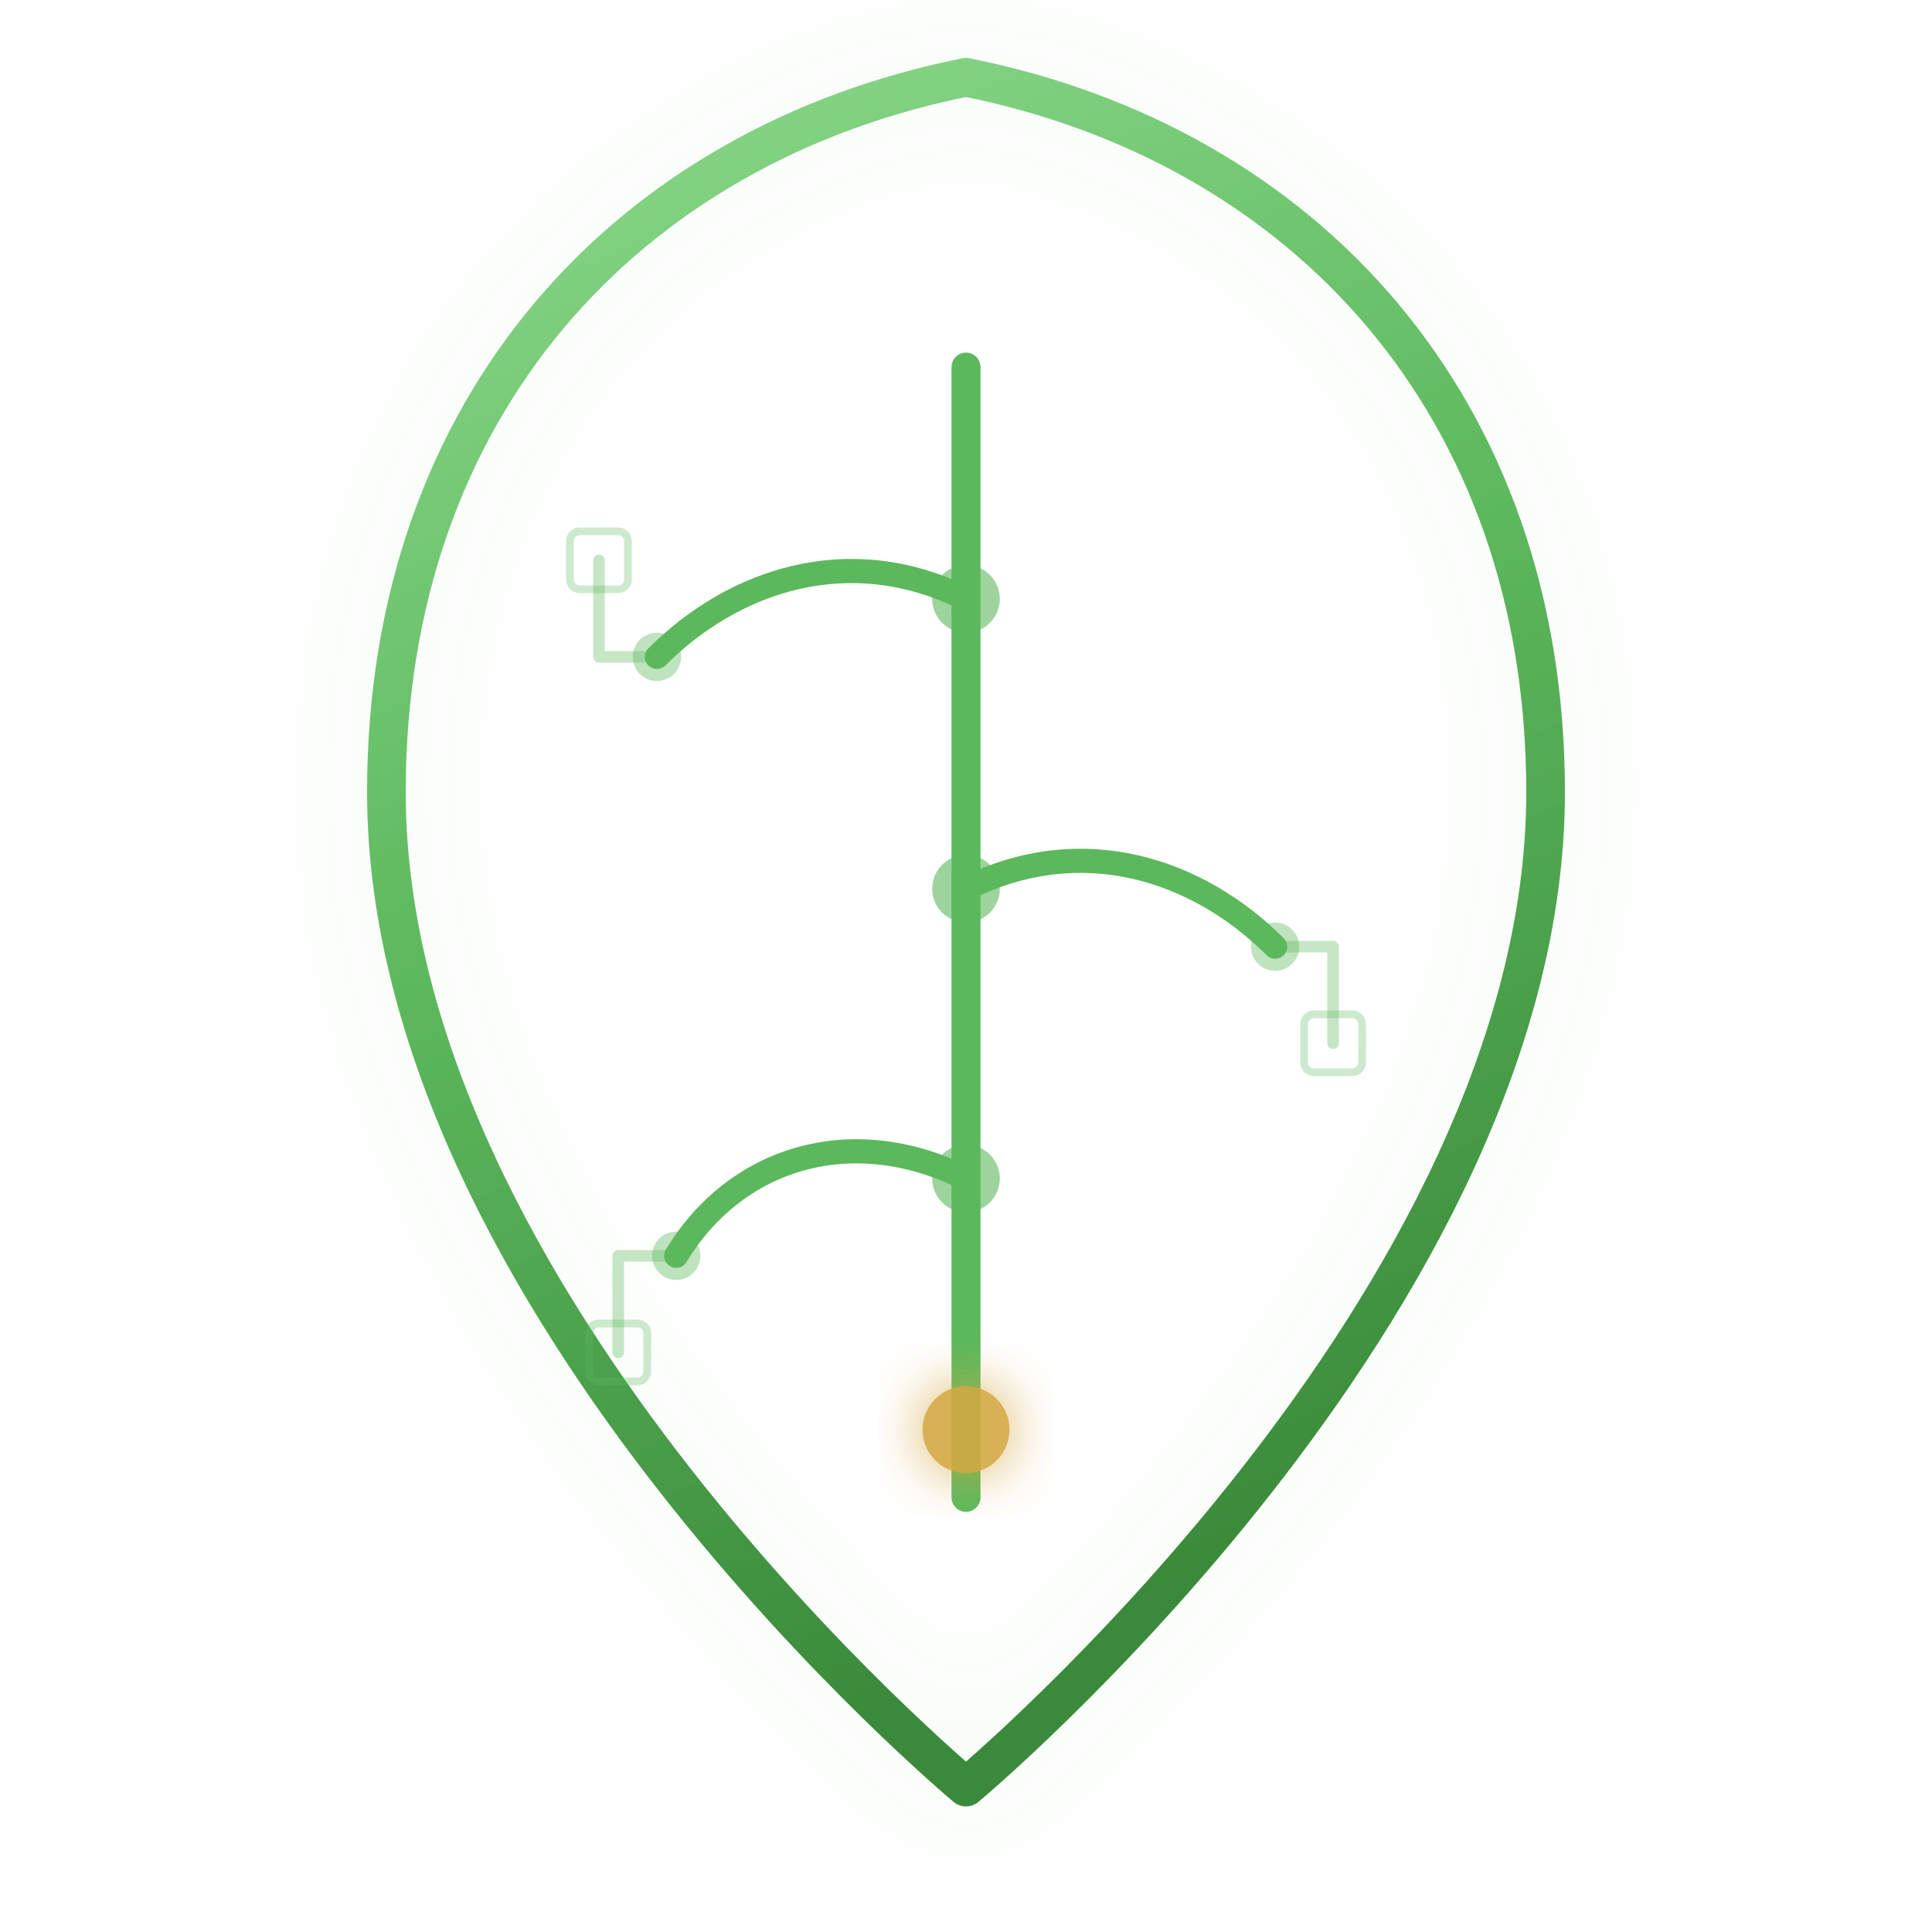
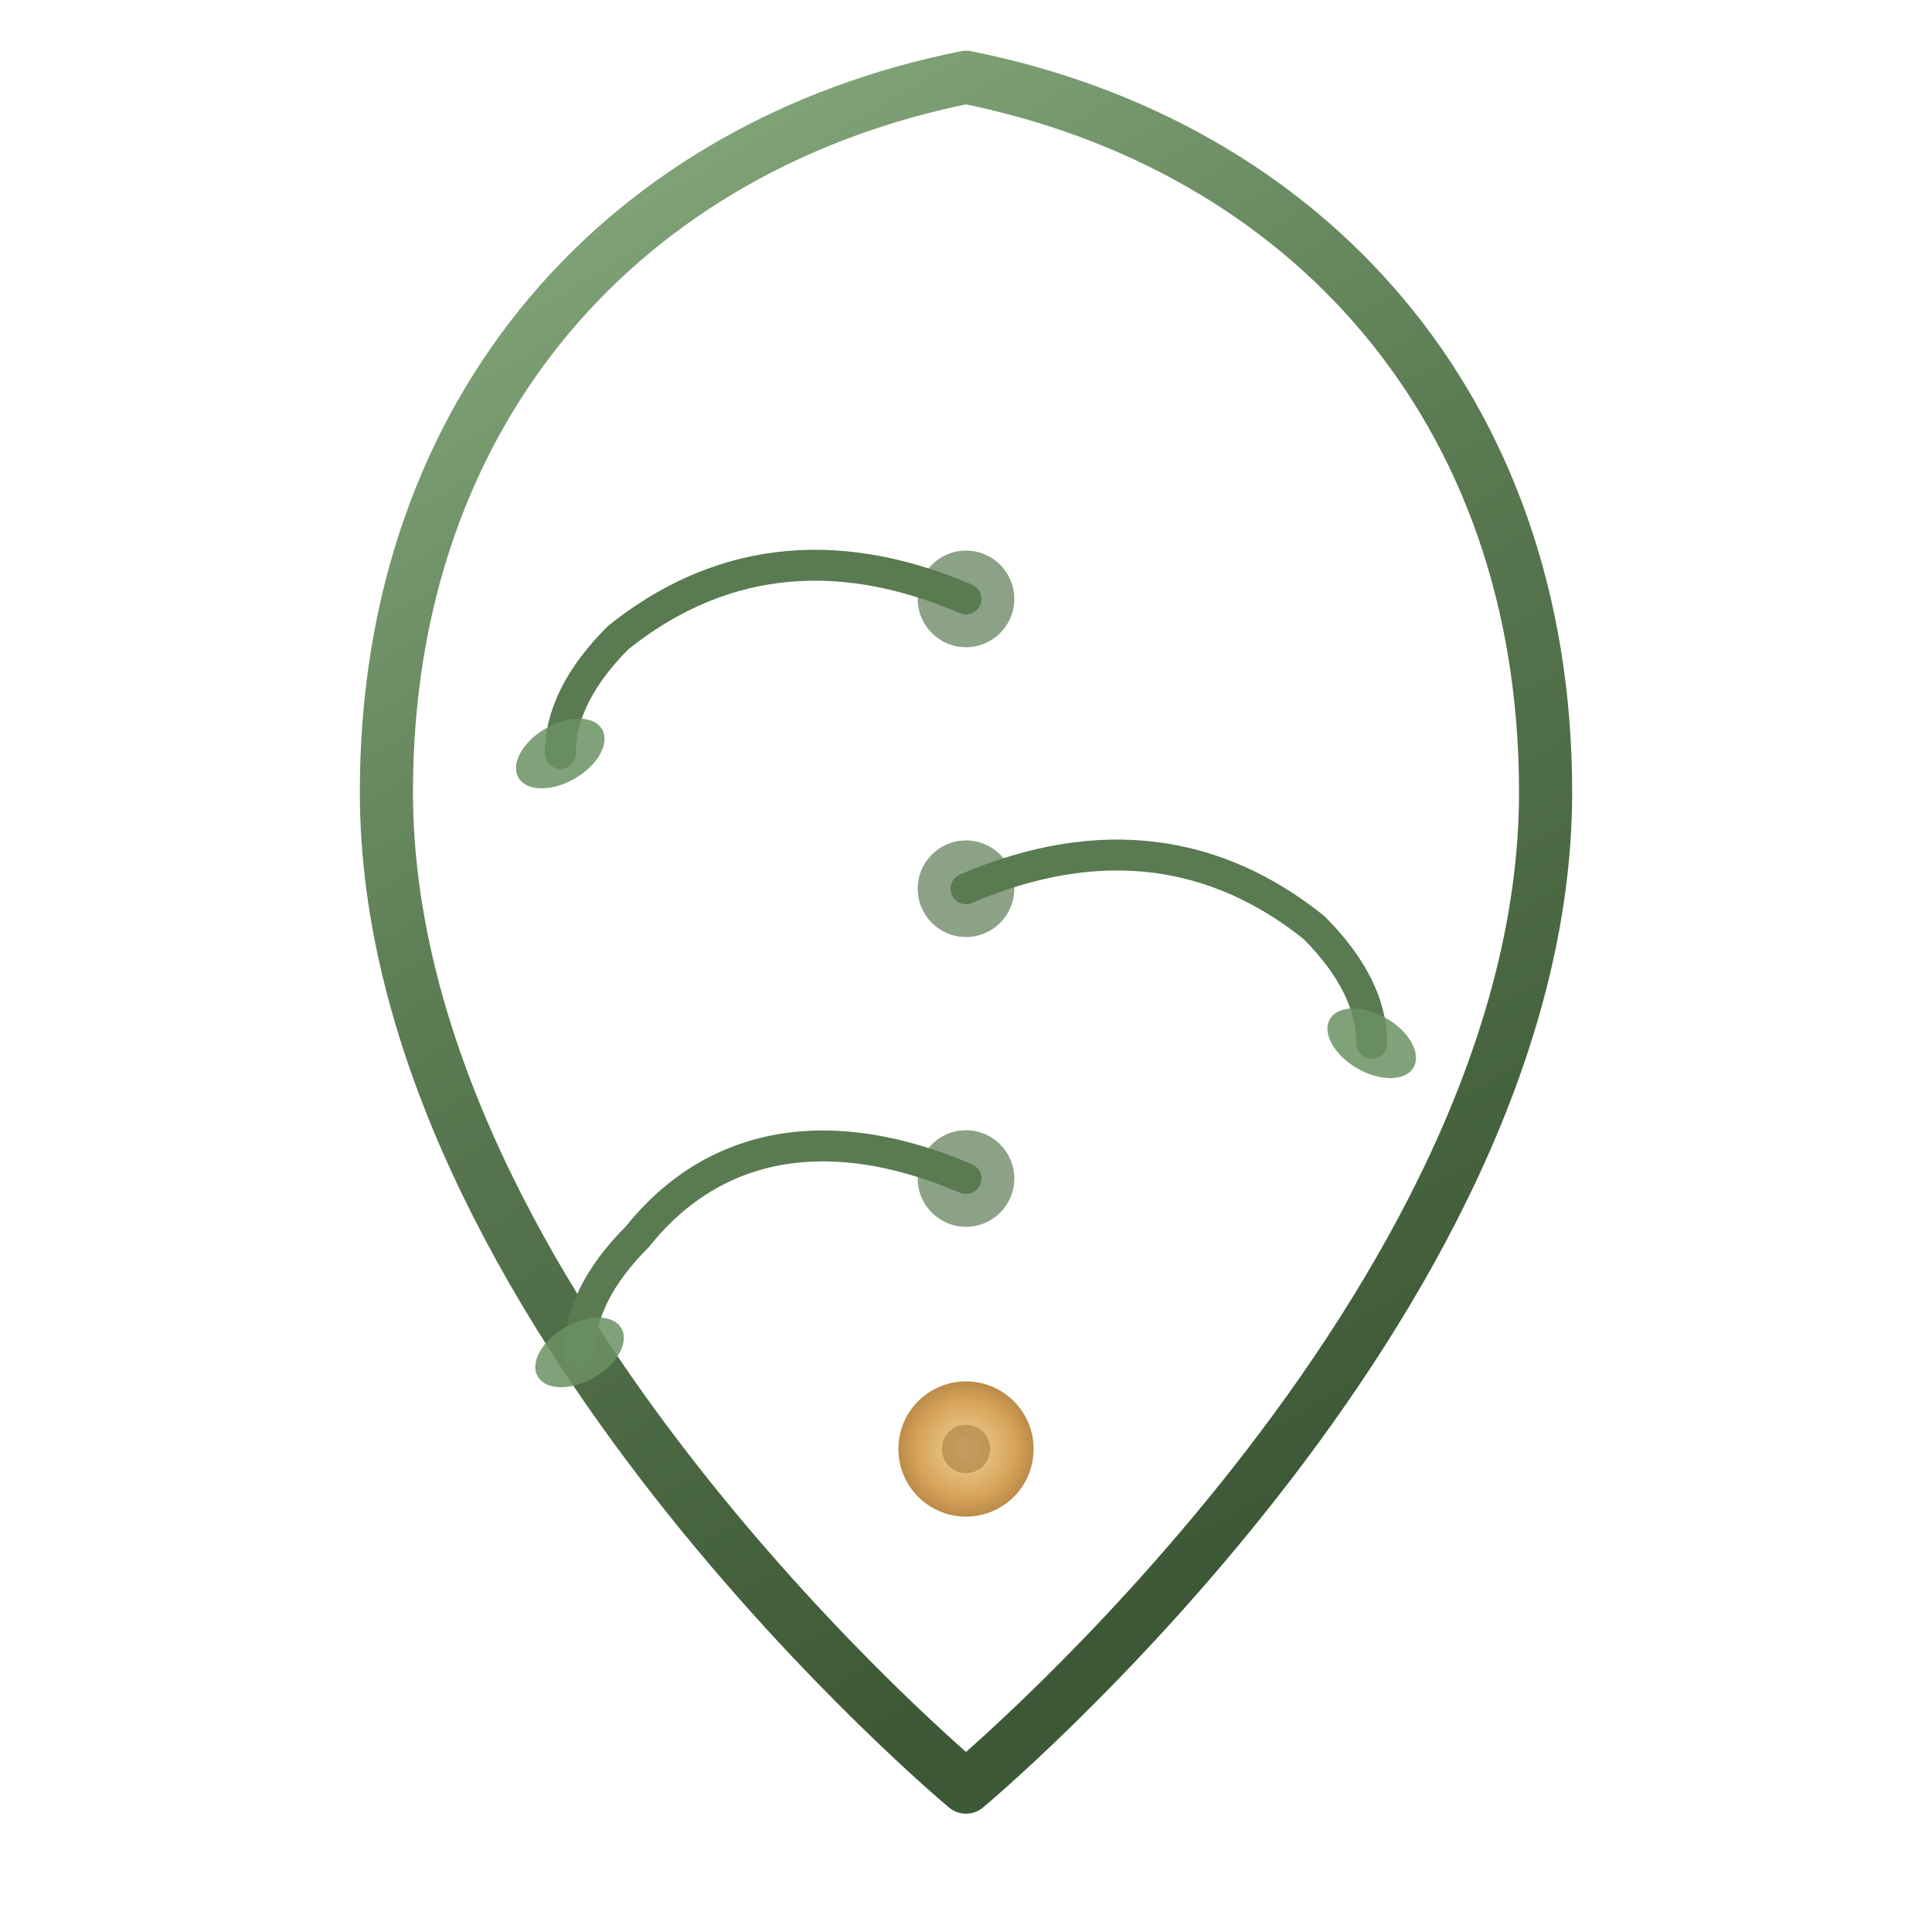
- <svg xmlns="http://www.w3.org/2000/svg" viewBox="0 0 200 200" width="200" height="200">
+ <svg xmlns="http://www.w3.org/2000/svg" viewBox="0 0 200 200" width="200" height="200" role="img" aria-label="The Vine logo">
  <defs>
-     <linearGradient id="leaf-stroke" x1="0" y1="0" x2="0.3" y2="1">
-       <stop offset="0%" stop-color="#8cd98c" />
-       <stop offset="50%" stop-color="#5cb85c" />
-       <stop offset="100%" stop-color="#3a8a3a" />
+     <linearGradient id="leaf-gradient" x1="0" y1="0" x2="0.4" y2="1">
+       <stop offset="0%" stop-color="#8caf83" />
+       <stop offset="50%" stop-color="#5a7a52" />
+       <stop offset="100%" stop-color="#3d5836" />
    </linearGradient>
-     <filter id="amber-glow" x="-50%" y="-50%" width="200%" height="200%">
-       <feGaussianBlur in="SourceGraphic" stdDeviation="3" result="blur" />
-       <feMerge>
-         <feMergeNode in="blur" />
-         <feMergeNode in="SourceGraphic" />
-       </feMerge>
-     </filter>
-     <filter id="leaf-glow" x="-20%" y="-20%" width="140%" height="140%">
-       <feGaussianBlur in="SourceAlpha" stdDeviation="6" result="blur" />
-       <feFlood flood-color="#5cb85c" flood-opacity="0.12" />
-       <feComposite in2="blur" operator="in" result="glow" />
-       <feMerge>
-         <feMergeNode in="glow" />
-         <feMergeNode in="SourceGraphic" />
-       </feMerge>
-     </filter>
+     <linearGradient id="stem-gradient" x1="0" y1="0" x2="0" y2="1">
+       <stop offset="0%" stop-color="#6b9163" />
+       <stop offset="100%" stop-color="#4d7548" />
+     </linearGradient>
+     <radialGradient id="bloom-gradient" cx="0.5" cy="0.5" r="0.6">
+       <stop offset="0%" stop-color="#f0d49a" />
+       <stop offset="60%" stop-color="#d6a35a" />
+       <stop offset="100%" stop-color="#a87a3c" />
+     </radialGradient>
  </defs>
-   <path d="M100 185         C100 185  40 135  40 82         C40 42  65 15  100 8         C135 15  160 42  160 82         C160 135  100 185  100 185Z" fill="none" stroke="url(#leaf-stroke)" stroke-width="4" stroke-linejoin="round" filter="url(#leaf-glow)" />
-   <line x1="100" y1="38" x2="100" y2="155" stroke="#5cb85c" stroke-width="3" stroke-linecap="round" />
-   <path d="M100 62  C88 56  76 60  68 68" fill="none" stroke="#5cb85c" stroke-width="2.5" stroke-linecap="round" />
-   <path d="M100 92  C112 86  124 90  132 98" fill="none" stroke="#5cb85c" stroke-width="2.5" stroke-linecap="round" />
-   <path d="M100 122  C88 116  76 120  70 130" fill="none" stroke="#5cb85c" stroke-width="2.5" stroke-linecap="round" />
-   <path d="M68 68  L62 68  L62 58" fill="none" stroke="#5cb85c" stroke-width="1.2" stroke-linecap="round" stroke-linejoin="round" opacity="0.35" />
-   <path d="M132 98  L138 98  L138 108" fill="none" stroke="#5cb85c" stroke-width="1.2" stroke-linecap="round" stroke-linejoin="round" opacity="0.35" />
-   <path d="M70 130  L64 130  L64 140" fill="none" stroke="#5cb85c" stroke-width="1.2" stroke-linecap="round" stroke-linejoin="round" opacity="0.35" />
-   <circle cx="100" cy="62" r="3.5" fill="#5cb85c" opacity="0.6" />
-   <circle cx="100" cy="92" r="3.5" fill="#5cb85c" opacity="0.6" />
-   <circle cx="100" cy="122" r="3.5" fill="#5cb85c" opacity="0.6" />
-   <circle cx="68" cy="68" r="2.5" fill="#5cb85c" opacity="0.4" />
-   <circle cx="132" cy="98" r="2.5" fill="#5cb85c" opacity="0.4" />
-   <circle cx="70" cy="130" r="2.5" fill="#5cb85c" opacity="0.4" />
-   <rect x="59" y="55" width="6" height="6" rx="1" fill="none" stroke="#5cb85c" stroke-width="0.8" opacity="0.3" />
-   <rect x="135" y="105" width="6" height="6" rx="1" fill="none" stroke="#5cb85c" stroke-width="0.8" opacity="0.3" />
-   <rect x="61" y="137" width="6" height="6" rx="1" fill="none" stroke="#5cb85c" stroke-width="0.8" opacity="0.3" />
-   <circle cx="100" cy="148" r="4.5" fill="#d4a843" filter="url(#amber-glow)" opacity="0.9" />
+   <path d="M100 185 C100 185 40 135 40 82 C40 42 65 15 100 8 C135 15 160 42 160 82 C160 135 100 185 100 185Z" fill="none" stroke="url(#leaf-gradient)" stroke-width="5.5" stroke-linejoin="round" />
+   <line x1="100" y1="38" x2="100" y2="155" stroke="url(#stem-gradient)" stroke-width="4" stroke-linecap="round" />
+   <path d="M100 62 C86 56 74 58 64 66 C60 70 58 74 58 78" fill="none" stroke="#5a7a52" stroke-width="3.2" stroke-linecap="round" />
+   <path d="M100 92 C114 86 126 88 136 96 C140 100 142 104 142 108" fill="none" stroke="#5a7a52" stroke-width="3.2" stroke-linecap="round" />
+   <path d="M100 122 C86 116 74 118 66 128 C62 132 60 136 60 140" fill="none" stroke="#5a7a52" stroke-width="3.2" stroke-linecap="round" />
+   <ellipse cx="58" cy="78" rx="5" ry="3" fill="#6b9163" opacity="0.85" transform="rotate(-30 58 78)" />
+   <ellipse cx="142" cy="108" rx="5" ry="3" fill="#6b9163" opacity="0.85" transform="rotate(30 142 108)" />
+   <ellipse cx="60" cy="140" rx="5" ry="3" fill="#6b9163" opacity="0.85" transform="rotate(-30 60 140)" />
+   <circle cx="100" cy="62" r="5" fill="#5a7a52" opacity="0.7" />
+   <circle cx="100" cy="92" r="5" fill="#5a7a52" opacity="0.7" />
+   <circle cx="100" cy="122" r="5" fill="#5a7a52" opacity="0.7" />
+   <circle cx="100" cy="150" r="7" fill="url(#bloom-gradient)" />
+   <circle cx="100" cy="150" r="2.5" fill="#a87a3c" opacity="0.6" />
</svg>
